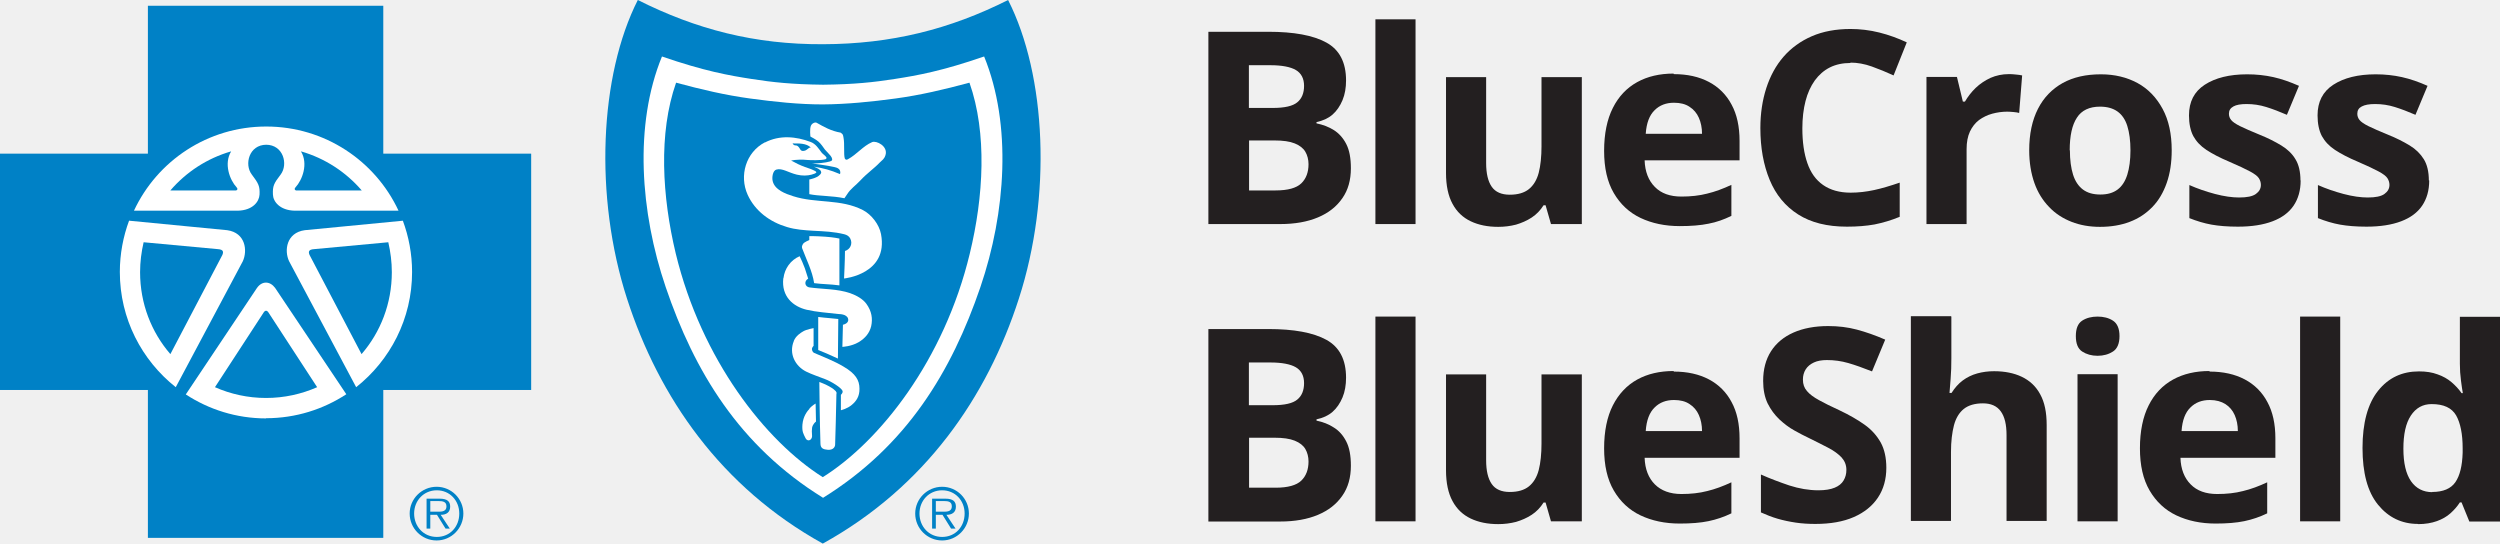
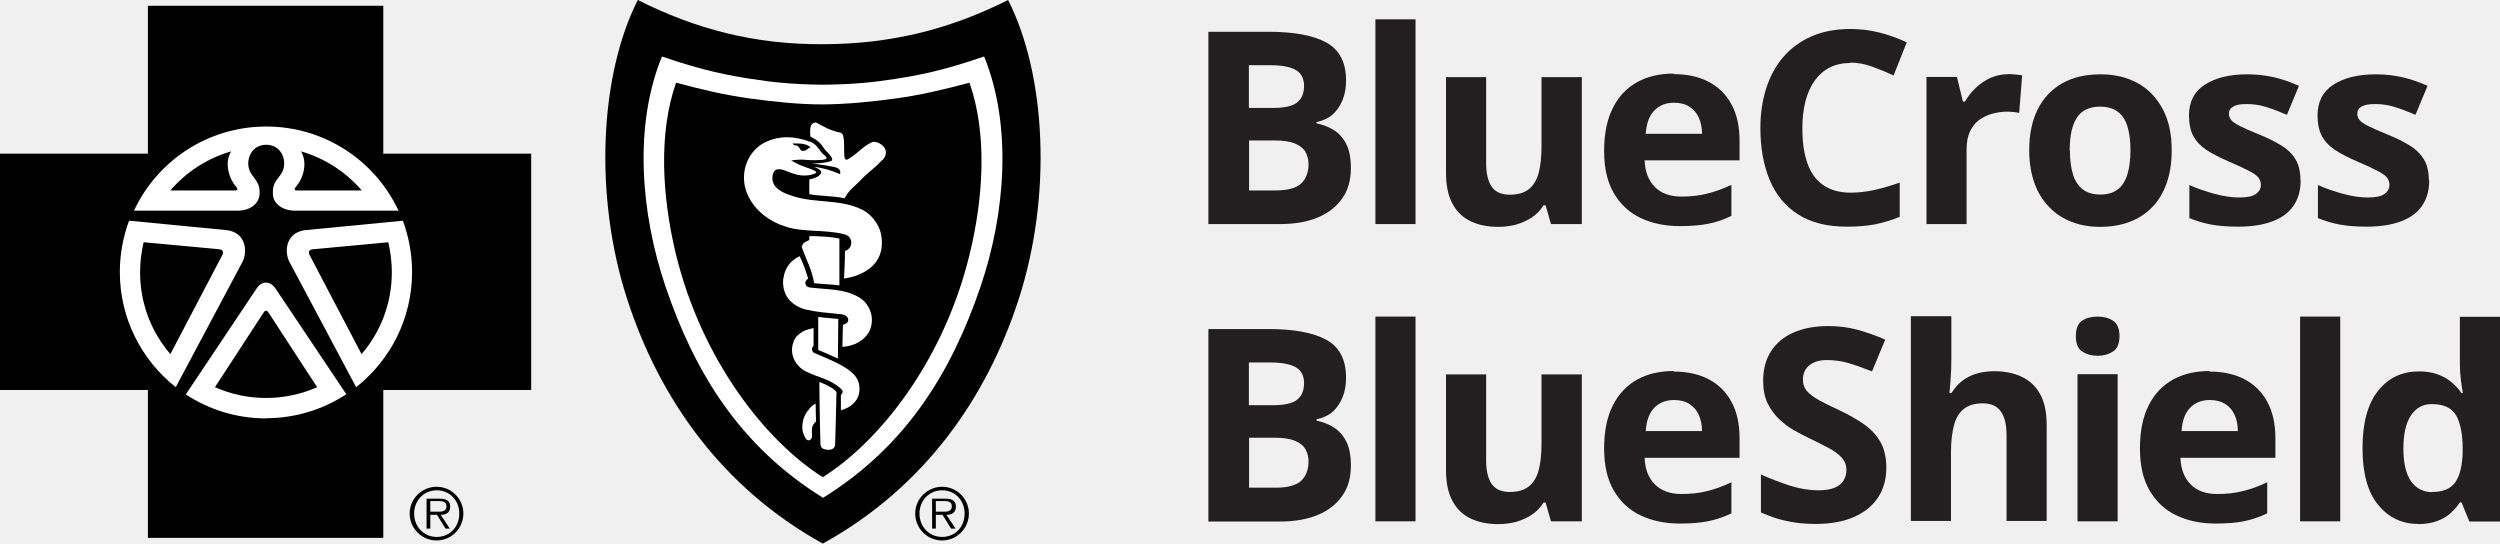
<svg xmlns="http://www.w3.org/2000/svg" id="Layer_1" version="1.1" viewBox="0 0 134.56 29.25">
  <defs>
    <style>
-       .st0 {
+       .bcbs-st0 {
        fill: #0081c6;
      }

      .st1 {
        fill: #231f20;
      }

      .st2 {
        fill: #fff;
      }
    </style>
  </defs>
  <g>
    <path class="st0" d="M22.05,27.64c0-.79.65-1.44,1.45-1.44s1.44.65,1.44,1.44-.64,1.45-1.44,1.45-1.45-.65-1.45-1.45ZM24.72,27.64c0-.7-.51-1.25-1.21-1.25s-1.22.55-1.22,1.25.51,1.26,1.22,1.26,1.21-.55,1.21-1.26ZM24.22,28.45h-.24l-.46-.74h-.36v.74h-.2v-1.61h.7c.43,0,.57.16.57.43,0,.32-.22.44-.51.44l.49.74ZM23.47,27.54c.23,0,.56.04.56-.29,0-.25-.21-.28-.41-.28h-.46v.57h.3Z" />
    <path class="st0" d="M49.26,27.64c0-.79.65-1.44,1.45-1.44s1.44.65,1.44,1.44-.64,1.45-1.44,1.45-1.45-.65-1.45-1.45ZM51.92,27.64c0-.7-.51-1.25-1.21-1.25s-1.22.55-1.22,1.25.51,1.26,1.22,1.26,1.21-.55,1.21-1.26ZM51.43,28.45h-.24l-.46-.74h-.36v.74h-.2v-1.61h.71c.43,0,.57.16.57.43,0,.32-.22.44-.51.44l.49.74ZM50.67,27.54c.23,0,.56.04.56-.29,0-.25-.2-.28-.4-.28h-.46v.57h.3Z" />
    <polygon class="st0" points="20.63 28.95 20.63 20.99 28.59 20.99 28.59 8.27 20.63 8.27 20.63 .31 7.96 .31 7.96 8.27 0 8.27 0 20.99 7.96 20.99 7.96 28.95 20.63 28.95" />
    <path class="st0" d="M44.3,29.25c5.49-3.04,8.83-7.87,10.54-13.18C56.62,10.57,56.32,4.06,54.26,0c-3.14,1.58-6.3,2.37-9.96,2.38C40.63,2.4,37.47,1.58,34.33,0c-2.06,4.06-2.36,10.57-.58,16.08,1.72,5.31,5.05,10.14,10.54,13.18h0Z" />
    <path class="st2" d="M14.32,14.65" />
    <path class="st2" d="M14.32,14.65" />
    <path class="st2" d="M14.32,14.65" />
    <path class="st2" d="M14.32,14.65" />
    <g>
      <path class="st2" d="M6.96,11.88l5.27.51c.99.14,1.1,1.1.84,1.67l-3.61,6.78h0c-1.83-1.45-3.01-3.68-3.01-6.2,0-.97.18-1.91.5-2.77h0Z" />
      <path class="st2" d="M21.68,11.88l-5.28.51c-.99.14-1.11,1.1-.84,1.67l3.61,6.78h0c1.83-1.45,3.01-3.68,3.01-6.2,0-.97-.18-1.91-.5-2.77h0Z" />
      <path class="st2" d="M14.32,7.79c.93,0,1.2,1.05.79,1.6-.37.48-.44.62-.42,1.08.01.38.37.85,1.17.87h5.59c-1.25-2.68-3.97-4.53-7.12-4.53s-5.87,1.85-7.12,4.53h5.59c.8-.02,1.15-.48,1.17-.87.02-.45-.05-.59-.42-1.08-.41-.54-.15-1.6.79-1.6Z" />
      <path class="st2" d="M14.32,22.51c1.6,0,3.08-.48,4.32-1.29h0s-3.83-5.72-3.83-5.72c-.27-.37-.7-.4-.98,0l-3.83,5.73h0c1.24.81,2.72,1.29,4.32,1.29" />
      <path class="st2" d="M44.29,26.8c4.52-2.8,6.93-6.81,8.48-11.35,1.37-4.02,1.7-8.73.2-12.41-2.26.78-3.58,1.02-4.81,1.21-1.15.18-2.17.29-3.85.31h-.01c-1.68-.02-2.7-.13-3.85-.31-1.23-.19-2.56-.43-4.82-1.21-1.51,3.68-1.17,8.38.2,12.41,1.54,4.53,3.95,8.55,8.48,11.35h-.01Z" />
    </g>
    <g>
      <path class="st0" d="M7.74,13.04l3.99.37c.29.02.31.14.24.31l-2.8,5.34c-1.02-1.18-1.63-2.72-1.63-4.41,0-.55.07-1.09.19-1.61Z" />
      <path class="st0" d="M12.44,8.15c-.4.66-.08,1.53.3,1.94.07.07.04.14-.03.16h-3.54c.85-.99,1.98-1.73,3.26-2.1Z" />
      <path class="st0" d="M20.89,13.04l-3.99.37c-.29.02-.31.14-.24.31l2.8,5.34c1.02-1.18,1.63-2.72,1.63-4.41,0-.55-.07-1.09-.19-1.61Z" />
      <path class="st0" d="M16.2,8.15c.4.66.08,1.53-.3,1.94-.07.07-.04.14.03.16h3.54c-.85-.99-1.98-1.73-3.26-2.1Z" />
      <path class="st0" d="M44.29,25.68c3.06-1.92,6.53-6.29,7.91-12.04.74-3.05.94-6.47-.02-9.19-1.37.37-2.65.67-3.97.85-1.32.18-2.63.31-3.92.32h-.01c-1.29,0-2.6-.14-3.92-.32-1.32-.18-2.6-.48-3.97-.85-.96,2.72-.75,6.14-.02,9.19,1.39,5.74,4.85,10.11,7.91,12.04h0Z" />
      <path class="st0" d="M14.21,16.79c.06-.08.15-.09.22,0l2.64,4.05c-.84.37-1.77.58-2.75.58s-1.91-.21-2.75-.58l2.64-4.05c.07-.09.16-.08.22,0" />
    </g>
    <g>
      <path class="st2" d="M41.17,7.66c-1.03.54-1.39,1.8-.93,2.82.4.88,1.2,1.47,2.12,1.74.46.14.93.17,1.41.2.59.03,1.12.05,1.68.19.12.03.25.1.31.22.15.28.01.59-.28.68,0,.49-.05,1.48-.05,1.48,0,0,2.4-.23,1.99-2.39-.1-.52-.51-1.05-.97-1.29-1.2-.62-2.52-.35-3.76-.75-.41-.13-.99-.34-1.1-.81-.05-.19,0-.56.19-.62.31-.1.65.16,1.11.27.29.07.57.06.79,0,.1-.03.25-.07.26-.13-.01-.05-.12-.09-.18-.12-.14-.07-.28-.1-.43-.16-.25-.09-.5-.21-.75-.35.24-.05.63-.06.87-.03.19.02.77.02.94-.03.04,0,.12-.04.09-.11-.07-.11-.18-.16-.26-.26-.17-.23-.32-.47-.59-.57-.79-.3-1.67-.38-2.46.03Z" />
      <path class="st2" d="M45.18,15.36v-2.52s-.31-.07-.76-.1c-.59-.04-.86-.03-.86-.03v.21s-.29.12-.33.2c-.02.03-.09.13-.06.23.23.62.55,1.23.65,1.89.44.06.83.05,1.36.12Z" />
      <path class="st2" d="M42.16,14.98c-.11.99.54,1.52,1.25,1.69.56.13,1.11.16,1.7.23.07,0,.23.01.35.06.1.05.16.11.18.17.03.09.02.16-.04.23-.06.08-.23.12-.23.12l-.03,1.19s.48-.02.87-.25c.37-.22.59-.5.68-.86.09-.41.03-.81-.26-1.21-.19-.26-.53-.45-.87-.57-.7-.24-1.46-.21-2.19-.31-.11-.01-.21-.1-.22-.2-.02-.19.15-.27.15-.27,0,0-.09-.28-.18-.56-.08-.21-.2-.5-.28-.65-.49.21-.81.67-.87,1.18Z" />
      <path class="st2" d="M45.12,17.17l-.02,2.13-.53-.24-.53-.22v-1.78c.46.06.68.06,1.08.11Z" />
      <path class="st2" d="M42.73,18.35c-.29.69.08,1.36.66,1.65.3.15.7.28,1.03.41.32.12.89.47.93.64.03.1-.09.2-.09.2v.83s.33-.07.59-.29c.24-.2.42-.46.41-.87,0-.46-.21-.81-.86-1.19-.5-.3-1.11-.53-1.59-.74-.07-.03-.13-.17-.1-.25.03-.09.08-.12.08-.12v-.96s-.38.07-.55.17c-.16.09-.4.25-.51.51Z" />
      <path class="st2" d="M45.03,21.18c0-.07-.02-.08-.05-.13-.14-.15-.35-.25-.4-.28-.15-.09-.48-.21-.48-.21,0,0,.02,2.18.06,3.31,0,.26.15.32.4.34.3.02.39-.17.39-.28.01-.36.06-1.93.07-2.75Z" />
      <path class="st2" d="M45.26,7.15c.11.08.11.09.14.25.07.35,0,.89.07,1.13.04.08.11.08.17.04.48-.26.81-.71,1.3-.92.23-.1.87.22.72.7-.07.22-.17.26-.31.4-.28.3-.69.58-1.04.96-.24.26-.53.45-.71.74-.06.09-.15.22-.15.22-.68-.14-1.36-.11-1.89-.22v-.79s.54-.09.64-.36c0-.02,0-.12-.09-.17-.09-.07-.25-.14-.3-.16.54.09.88.18,1.4.4.04-.06.01-.19-.02-.23-.07-.08-.11-.11-.29-.15-.32-.08-1.19-.19-1.19-.19,0,0,.4,0,.74-.06.16-.03.3-.06.33-.11.04-.08-.03-.21-.15-.33-.08-.08-.16-.17-.23-.25-.08-.11-.21-.31-.35-.43-.12-.11-.43-.27-.43-.27,0,0-.05-.42.03-.59.06-.13.23-.2.31-.15.39.22.77.44,1.29.53Z" />
      <path class="st2" d="M43.58,21.99c-.13.14-.35.41-.39.86-.03.4.06.51.16.72.08.18.27.17.34,0,.05-.13-.02-.26.02-.55.04-.21.21-.33.21-.33l-.02-.97s-.15.08-.33.26Z" />
    </g>
    <path class="st0" d="M43.55,7.96c-.1.07-.17.15-.28.16-.22.04-.19-.16-.34-.26-.09-.07-.18.02-.27-.14.32,0,.75-.02.99.23-.03-.02-.08,0-.1.01Z" />
  </g>
  <g>
    <path class="st1" d="M65.04,1.71h3.22c1.38,0,2.42.19,3.13.58s1.06,1.07,1.06,2.04c0,.39-.06.75-.19,1.06s-.31.58-.54.78-.52.33-.86.4v.07c.34.07.66.19.93.36s.5.42.67.75.25.76.25,1.31c0,.63-.15,1.17-.46,1.61-.31.45-.74.79-1.31,1.03s-1.25.36-2.03.36h-3.87V1.71ZM67.23,5.81h1.27c.64,0,1.08-.1,1.32-.3.25-.2.37-.5.37-.89s-.15-.68-.44-.85c-.29-.17-.75-.26-1.38-.26h-1.15v2.3ZM67.23,7.55v2.7h1.43c.66,0,1.12-.13,1.38-.38.26-.25.39-.6.39-1.03,0-.25-.06-.48-.17-.67s-.3-.34-.57-.45-.63-.16-1.1-.16h-1.36Z" />
    <path class="st1" d="M76.19,12.06h-2.16V1.04h2.16v11.02Z" />
    <path class="st1" d="M85.14,4.14v7.92h-1.66l-.29-1.01h-.11c-.17.27-.38.49-.64.66s-.54.29-.84.38c-.31.08-.63.12-.96.12-.57,0-1.06-.1-1.48-.3s-.75-.51-.98-.94c-.23-.42-.35-.98-.35-1.66v-5.16h2.16v4.62c0,.57.1.99.3,1.28s.53.43.97.43.78-.1,1.03-.3c.25-.2.43-.5.53-.88.1-.39.15-.87.15-1.43v-3.72h2.16Z" />
    <path class="st1" d="M90.09,3.99c.73,0,1.36.14,1.89.42s.94.69,1.22,1.22c.29.53.43,1.19.43,1.95v1.05h-5.11c.02.61.21,1.09.55,1.43.34.35.82.52,1.43.52.5,0,.97-.05,1.39-.16.42-.1.85-.26,1.3-.47v1.67c-.39.19-.8.34-1.23.42-.43.09-.95.13-1.55.13-.79,0-1.5-.15-2.11-.44s-1.09-.74-1.44-1.34c-.35-.6-.52-1.35-.52-2.27s.16-1.7.47-2.31c.31-.62.75-1.08,1.31-1.39s1.22-.46,1.96-.46ZM90.1,5.53c-.42,0-.77.13-1.04.4-.28.27-.44.69-.48,1.27h3.03c0-.32-.06-.61-.17-.86-.11-.25-.28-.45-.5-.59-.22-.15-.5-.22-.84-.22Z" />
    <path class="st1" d="M99.6,3.39c-.42,0-.79.08-1.11.24-.32.16-.59.4-.81.7-.22.31-.39.68-.5,1.11s-.17.92-.17,1.47c0,.73.09,1.36.27,1.87.18.52.46.91.85,1.18s.88.41,1.48.41c.42,0,.84-.05,1.26-.14s.88-.23,1.38-.4v1.84c-.46.19-.91.32-1.35.41-.44.08-.94.12-1.49.12-1.07,0-1.94-.22-2.63-.66-.69-.44-1.2-1.06-1.53-1.86-.33-.8-.5-1.72-.5-2.79,0-.78.11-1.5.32-2.15s.52-1.22.93-1.69.92-.84,1.52-1.1c.6-.26,1.3-.39,2.08-.39.51,0,1.03.06,1.55.19.52.13,1.01.31,1.48.53l-.71,1.78c-.39-.18-.78-.34-1.17-.48s-.78-.21-1.15-.21Z" />
    <path class="st1" d="M108.11,3.99c.11,0,.24,0,.38.02.14.01.26.03.35.05l-.16,2.02c-.07-.02-.17-.04-.3-.05s-.24-.02-.34-.02c-.28,0-.55.04-.81.11-.26.07-.5.19-.71.34-.21.16-.37.37-.49.62-.12.26-.18.57-.18.95v4.03h-2.16v-7.92h1.64l.32,1.33h.11c.16-.27.35-.52.58-.74s.5-.4.8-.54c.3-.13.63-.2.97-.2Z" />
    <path class="st1" d="M116.89,8.09c0,.66-.09,1.25-.27,1.76s-.43.94-.77,1.29c-.34.35-.74.62-1.22.8-.47.18-1.01.27-1.6.27-.56,0-1.07-.09-1.53-.27s-.87-.44-1.21-.8c-.34-.35-.61-.78-.79-1.29s-.28-1.1-.28-1.76c0-.88.16-1.62.47-2.23s.76-1.07,1.33-1.39c.58-.32,1.26-.47,2.06-.47.74,0,1.4.16,1.97.47s1.02.78,1.35,1.39.49,1.35.49,2.23ZM111.41,8.09c0,.52.06.96.17,1.31s.29.62.53.8c.24.18.55.27.94.27s.69-.09.93-.27c.24-.18.41-.45.52-.8.11-.35.17-.79.17-1.31s-.06-.96-.17-1.31c-.11-.35-.29-.61-.53-.78-.24-.17-.55-.26-.94-.26-.57,0-.99.2-1.24.59-.26.39-.39.98-.39,1.76Z" />
    <path class="st1" d="M123.83,9.71c0,.54-.13.99-.38,1.36-.25.37-.63.65-1.13.84-.5.19-1.12.29-1.87.29-.55,0-1.03-.04-1.42-.11-.39-.07-.79-.19-1.19-.35v-1.78c.43.19.89.35,1.38.48s.93.19,1.3.19c.42,0,.72-.06.9-.19s.27-.29.27-.49c0-.13-.04-.25-.11-.36-.07-.11-.23-.23-.47-.36-.24-.13-.62-.31-1.13-.53-.5-.21-.9-.42-1.22-.63-.32-.21-.55-.46-.71-.75-.15-.29-.23-.66-.23-1.11,0-.73.28-1.28.85-1.65.57-.37,1.33-.56,2.28-.56.49,0,.96.05,1.41.15.45.1.9.26,1.38.47l-.65,1.56c-.39-.17-.76-.31-1.11-.42s-.7-.16-1.06-.16c-.32,0-.55.04-.71.13s-.24.21-.24.39c0,.13.04.24.12.34.08.1.24.21.48.33.24.12.59.27,1.05.46.45.18.84.38,1.17.58.33.2.59.45.76.74.18.29.27.68.27,1.14Z" />
    <path class="st1" d="M130.75,9.71c0,.54-.13.99-.38,1.36-.25.37-.63.65-1.13.84-.5.19-1.12.29-1.87.29-.55,0-1.03-.04-1.42-.11-.39-.07-.79-.19-1.19-.35v-1.78c.43.19.89.35,1.38.48s.93.19,1.3.19c.42,0,.72-.06.9-.19s.27-.29.27-.49c0-.13-.04-.25-.11-.36-.07-.11-.23-.23-.47-.36-.24-.13-.62-.31-1.13-.53-.5-.21-.9-.42-1.22-.63s-.55-.46-.71-.75c-.15-.29-.23-.66-.23-1.11,0-.73.28-1.28.85-1.65.57-.37,1.33-.56,2.28-.56.49,0,.96.05,1.41.15s.91.26,1.38.47l-.65,1.56c-.39-.17-.76-.31-1.11-.42-.35-.11-.7-.16-1.06-.16-.32,0-.55.04-.72.13-.16.08-.24.21-.24.39,0,.13.04.24.12.34.08.1.24.21.48.33.24.12.59.27,1.05.46.45.18.84.38,1.17.58.33.2.58.45.76.74.18.29.27.68.27,1.14Z" />
    <path class="st1" d="M65.04,17.71h3.22c1.38,0,2.42.19,3.13.58.71.39,1.06,1.07,1.06,2.04,0,.39-.06.75-.19,1.06s-.31.58-.54.78-.52.33-.86.4v.07c.34.07.66.19.93.37.28.17.5.42.67.75s.25.76.25,1.31c0,.63-.15,1.17-.46,1.61-.31.45-.74.79-1.31,1.03s-1.25.36-2.03.36h-3.87v-10.35ZM67.23,21.81h1.27c.64,0,1.08-.1,1.32-.3.25-.2.37-.5.37-.89s-.15-.68-.44-.85c-.29-.17-.75-.26-1.38-.26h-1.15v2.3ZM67.23,23.55v2.7h1.43c.66,0,1.12-.13,1.38-.38.26-.25.39-.6.39-1.03,0-.25-.06-.48-.17-.67s-.3-.34-.57-.45-.63-.16-1.1-.16h-1.36Z" />
    <path class="st1" d="M76.19,28.06h-2.16v-11.02h2.16v11.02Z" />
    <path class="st1" d="M85.14,20.14v7.92h-1.66l-.29-1.01h-.11c-.17.27-.38.49-.64.66s-.54.29-.84.38c-.31.08-.63.12-.96.12-.57,0-1.06-.1-1.48-.3-.42-.2-.75-.51-.98-.94-.23-.42-.35-.98-.35-1.66v-5.16h2.16v4.62c0,.57.1.99.3,1.28s.53.43.97.43.78-.1,1.03-.3c.25-.2.43-.5.53-.88.1-.39.15-.87.15-1.43v-3.72h2.16Z" />
    <path class="st1" d="M90.09,20c.73,0,1.36.14,1.89.42.53.28.94.69,1.22,1.22.29.53.43,1.18.43,1.95v1.05h-5.11c.02.61.21,1.09.55,1.43s.82.52,1.43.52c.5,0,.97-.05,1.39-.16.42-.1.85-.26,1.3-.47v1.67c-.39.19-.8.33-1.23.42s-.95.13-1.55.13c-.79,0-1.5-.15-2.11-.44-.61-.29-1.09-.74-1.44-1.34-.35-.6-.52-1.35-.52-2.27s.16-1.7.47-2.31.75-1.08,1.31-1.39c.56-.31,1.22-.46,1.96-.46ZM90.1,21.53c-.42,0-.77.13-1.04.4-.28.27-.44.69-.48,1.27h3.03c0-.32-.06-.61-.17-.86s-.28-.45-.5-.59c-.22-.15-.5-.22-.84-.22Z" />
    <path class="st1" d="M101.53,25.18c0,.61-.15,1.15-.45,1.6s-.73.8-1.3,1.05c-.57.25-1.26.37-2.07.37-.36,0-.71-.02-1.05-.07-.34-.05-.67-.12-.98-.21-.31-.09-.61-.21-.9-.34v-2.04c.49.22,1,.41,1.53.59.53.17,1.05.26,1.57.26.36,0,.65-.05.87-.14.22-.09.38-.22.48-.39s.15-.35.15-.57c0-.26-.09-.48-.26-.67-.17-.18-.41-.36-.72-.52-.3-.16-.65-.33-1.03-.52-.24-.11-.5-.25-.79-.41s-.55-.36-.81-.6c-.25-.24-.46-.52-.63-.86-.16-.34-.24-.74-.24-1.21,0-.62.14-1.15.42-1.59.28-.44.69-.78,1.21-1.01s1.15-.35,1.87-.35c.54,0,1.05.06,1.54.19.49.13,1,.31,1.53.54l-.71,1.71c-.48-.19-.9-.34-1.28-.45-.38-.11-.76-.16-1.15-.16-.27,0-.51.04-.7.13-.19.09-.34.21-.44.37-.1.16-.15.34-.15.55,0,.25.07.45.22.62.14.17.36.33.65.49.29.16.65.34,1.09.54.53.25.98.51,1.36.78.38.27.66.59.87.96.2.37.3.82.3,1.36Z" />
    <path class="st1" d="M105.03,17.04v2.24c0,.39-.01.76-.04,1.12-.03.35-.05.6-.06.75h.11c.17-.27.37-.5.6-.67.23-.17.49-.3.78-.38s.59-.12.91-.12c.57,0,1.07.1,1.49.3.42.2.76.51.99.94.24.43.35.98.35,1.66v5.16h-2.16v-4.62c0-.57-.1-.99-.31-1.28-.21-.29-.53-.43-.96-.43s-.78.1-1.03.3c-.25.2-.43.5-.53.88-.1.39-.16.87-.16,1.43v3.72h-2.16v-11.02h2.16Z" />
    <path class="st1" d="M112.9,17.04c.32,0,.6.07.83.22s.35.43.35.83-.12.68-.35.83-.51.23-.83.23-.6-.08-.83-.23c-.23-.15-.34-.43-.34-.83s.11-.68.34-.83c.23-.15.51-.22.83-.22ZM113.98,20.14v7.92h-2.16v-7.92h2.16Z" />
    <path class="st1" d="M118.93,20c.73,0,1.36.14,1.89.42.53.28.94.69,1.22,1.22.29.53.43,1.18.43,1.95v1.05h-5.11c.02.61.21,1.09.55,1.43.34.35.82.52,1.43.52.5,0,.97-.05,1.39-.16.42-.1.85-.26,1.3-.47v1.67c-.39.19-.8.33-1.23.42-.43.09-.95.13-1.55.13-.79,0-1.5-.15-2.11-.44-.61-.29-1.09-.74-1.44-1.34s-.52-1.35-.52-2.27.16-1.7.47-2.31c.31-.62.75-1.08,1.31-1.39.56-.31,1.22-.46,1.96-.46ZM118.94,21.53c-.42,0-.77.13-1.04.4-.28.27-.44.69-.48,1.27h3.03c0-.32-.06-.61-.17-.86-.11-.25-.28-.45-.5-.59s-.5-.22-.84-.22Z" />
    <path class="st1" d="M125.96,28.06h-2.16v-11.02h2.16v11.02Z" />
    <path class="st1" d="M130.15,28.2c-.88,0-1.6-.35-2.16-1.04s-.83-1.71-.83-3.05.28-2.38.84-3.08c.56-.7,1.29-1.04,2.2-1.04.38,0,.71.05,1,.16.29.1.54.24.75.42s.39.37.54.59h.07c-.03-.15-.06-.37-.1-.67s-.06-.6-.06-.91v-2.53h2.17v11.02h-1.66l-.42-1.03h-.09c-.14.22-.31.41-.51.59s-.45.32-.73.42c-.28.1-.62.16-1,.16ZM130.91,26.48c.59,0,1.01-.18,1.25-.53s.37-.88.39-1.59v-.23c0-.77-.12-1.36-.35-1.77-.24-.41-.67-.61-1.32-.61-.48,0-.85.21-1.12.62-.27.41-.4,1-.4,1.78s.14,1.36.41,1.75.66.59,1.15.59Z" />
  </g>
</svg>
